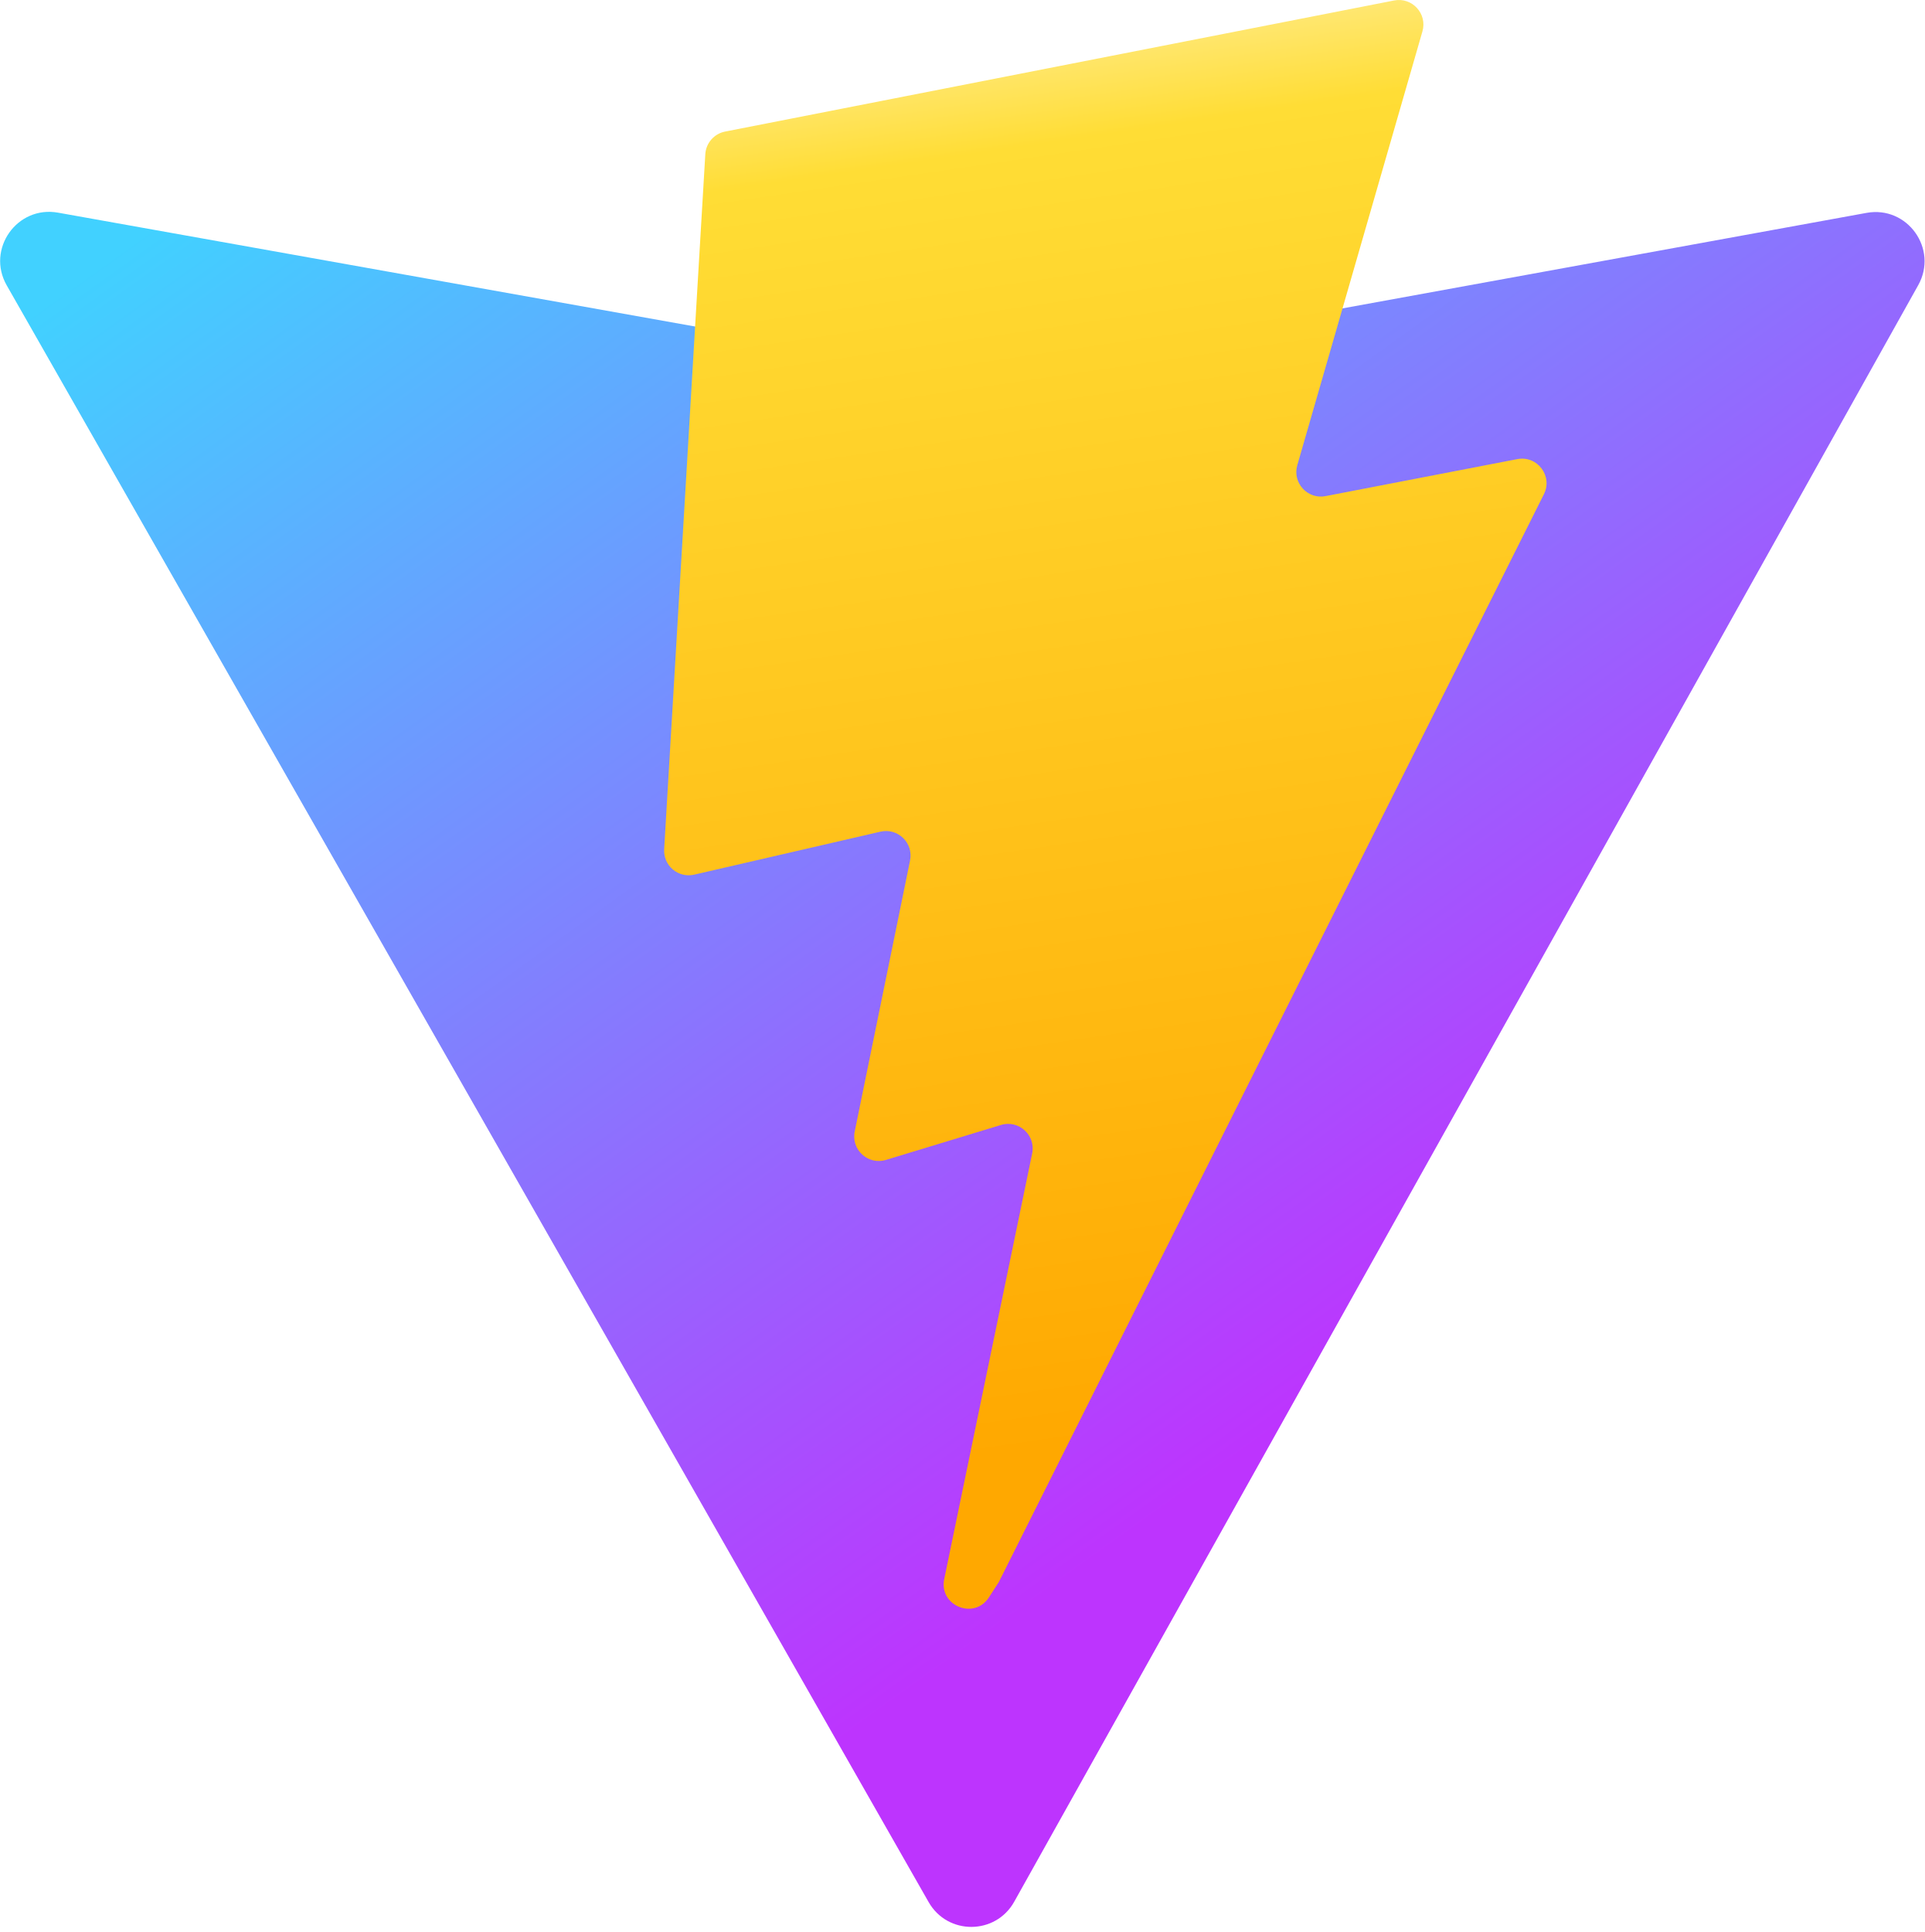
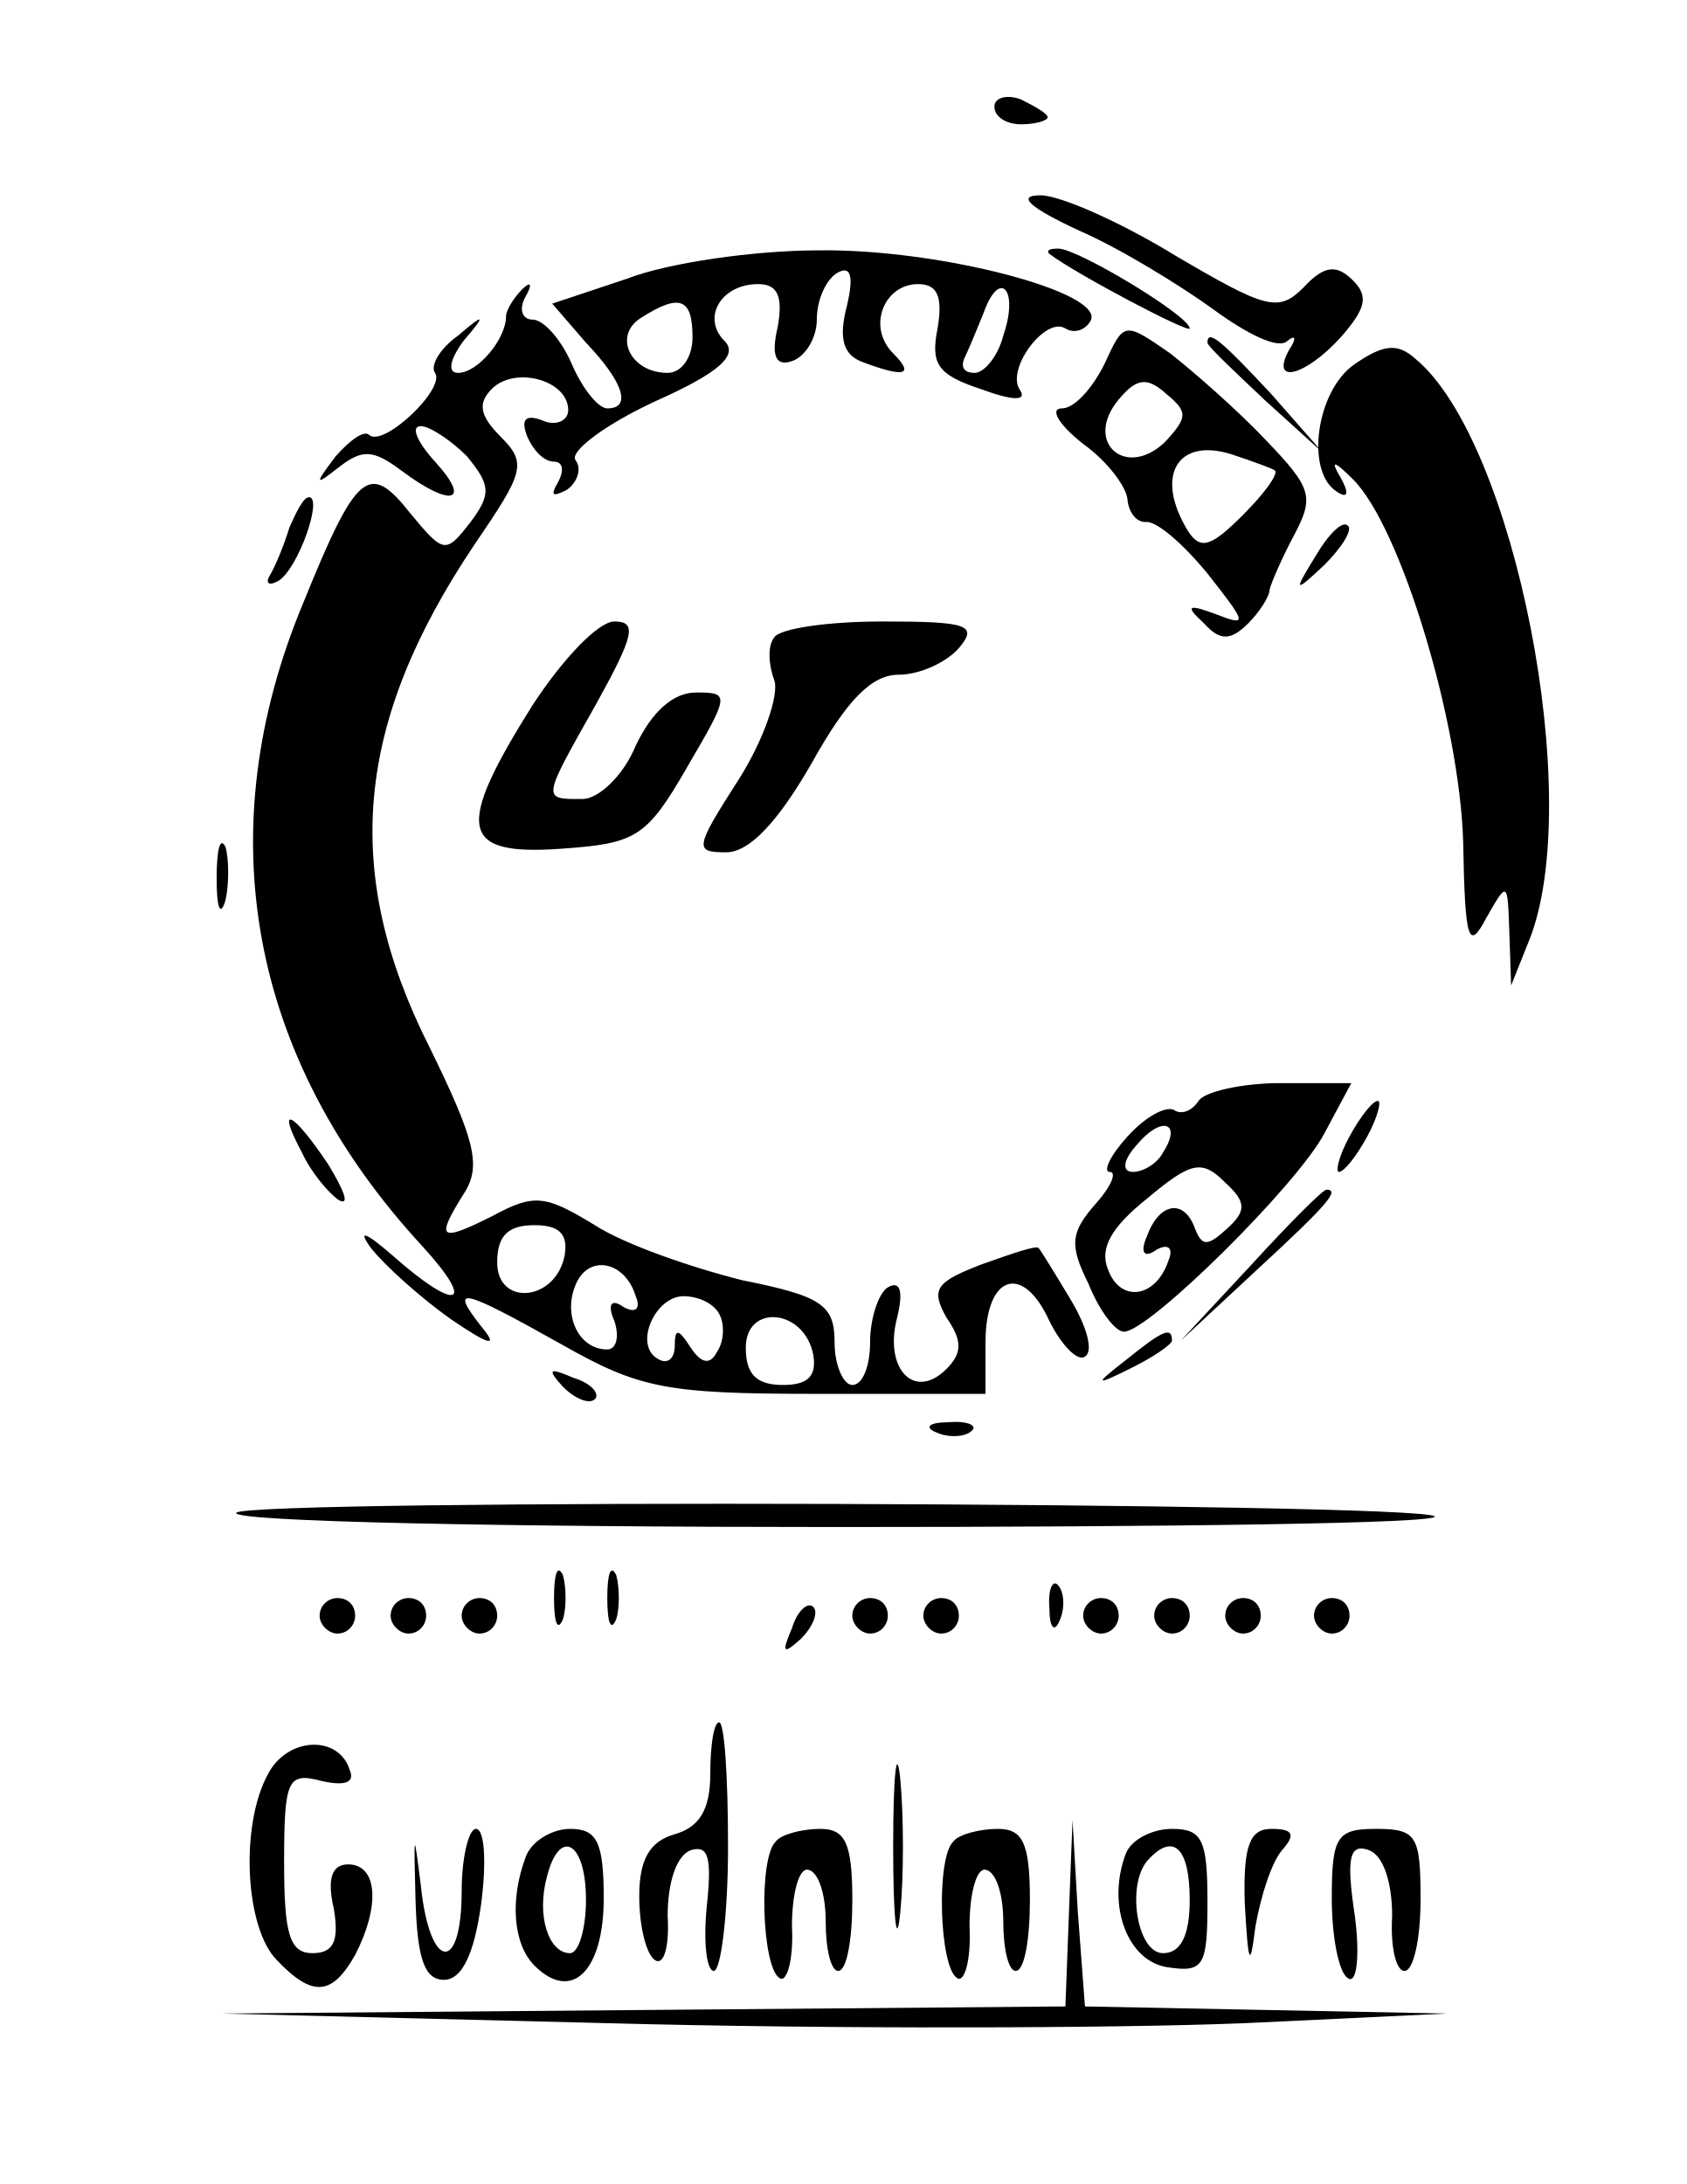
- <svg xmlns="http://www.w3.org/2000/svg" aria-hidden="true" role="img" class="iconify iconify--logos" width="31.88" height="32" preserveAspectRatio="xMidYMid meet" viewBox="0 0 256 257">
-   <defs>
-     <linearGradient id="IconifyId1813088fe1fbc01fb466" x1="-.828%" x2="57.636%" y1="7.652%" y2="78.411%">
-       <stop offset="0%" stop-color="#41D1FF" />
-       <stop offset="100%" stop-color="#BD34FE" />
-     </linearGradient>
-     <linearGradient id="IconifyId1813088fe1fbc01fb467" x1="43.376%" x2="50.316%" y1="2.242%" y2="89.03%">
-       <stop offset="0%" stop-color="#FFEA83" />
-       <stop offset="8.333%" stop-color="#FFDD35" />
-       <stop offset="100%" stop-color="#FFA800" />
-     </linearGradient>
-   </defs>
-   <path fill="url(#IconifyId1813088fe1fbc01fb466)" d="M255.153 37.938L134.897 252.976c-2.483 4.44-8.862 4.466-11.382.048L.875 37.958c-2.746-4.814 1.371-10.646 6.827-9.67l120.385 21.517a6.537 6.537 0 0 0 2.322-.004l117.867-21.483c5.438-.991 9.574 4.796 6.877 9.62Z" />
-   <path fill="url(#IconifyId1813088fe1fbc01fb467)" d="M185.432.063L96.44 17.501a3.268 3.268 0 0 0-2.634 3.014l-5.474 92.456a3.268 3.268 0 0 0 3.997 3.378l24.777-5.718c2.318-.535 4.413 1.507 3.936 3.838l-7.361 36.047c-.495 2.426 1.782 4.5 4.151 3.78l15.304-4.649c2.372-.72 4.652 1.36 4.15 3.788l-11.698 56.621c-.732 3.542 3.979 5.473 5.943 2.437l1.313-2.028l72.516-144.72c1.215-2.423-.88-5.186-3.54-4.672l-25.505 4.922c-2.396.462-4.435-1.77-3.759-4.114l16.646-57.705c.677-2.35-1.37-4.583-3.769-4.113Z" />
+ <svg xmlns="http://www.w3.org/2000/svg" version="1.0" width="95pt" height="123pt" viewBox="0 0 95 123" preserveAspectRatio="xMidYMid meet">
+   <g transform="translate(0,123) scale(0.1,-0.1)" fill="#000000" stroke="none">
+     <path d="M560 1170 c0 -6 7 -10 15 -10 8 0 15 2 15 4 0 2 -7 6 -15 10 -8 3 -15 1 -15 -4z" />
+     <path d="M608 1100 c23 -10 57 -31 75 -44 19 -14 37 -23 42 -18 5 4 5 1 1 -5 -11 -20 9 -15 29 7 14 16 16 23 7 32 -9 9 -16 9 -28 -4 -14 -14 -21 -12 -72 18 -31 19 -65 34 -76 34 -14 0 -6 -7 22 -20z" />
+     <path d="M353 1073 l-42 -14 19 -22 c21 -22 26 -37 12 -37 -5 0 -14 11 -20 25 -6 14 -16 25 -22 25 -6 0 -8 6 -4 13 4 7 3 9 -2 4 -5 -5 -9 -12 -9 -15 0 -13 -16 -32 -27 -32 -6 0 -5 7 3 18 13 15 12 16 -3 3 -10 -7 -16 -17 -13 -21 6 -9 -29 -42 -37 -35 -3 3 -11 -3 -19 -12 -12 -16 -12 -17 2 -6 13 10 19 10 35 -2 28 -21 40 -18 19 5 -10 11 -14 20 -8 20 5 0 17 -8 26 -17 13 -16 14 -21 2 -37 -14 -18 -15 -18 -34 5 -23 29 -30 24 -60 -50 -54 -129 -31 -257 67 -363 31 -34 19 -37 -17 -5 -15 13 -20 15 -12 4 8 -10 28 -28 45 -40 22 -15 27 -16 17 -4 -18 23 -12 22 45 -10 44 -25 59 -28 144 -28 l95 0 0 29 c0 38 21 45 36 12 7 -14 16 -23 20 -20 5 3 1 17 -8 32 -9 15 -17 28 -18 29 -1 2 -15 -3 -32 -9 -26 -10 -29 -14 -20 -30 9 -13 9 -20 0 -29 -18 -18 -35 0 -28 28 4 16 2 22 -5 18 -5 -3 -10 -17 -10 -31 0 -13 -4 -24 -10 -24 -5 0 -10 11 -10 24 0 21 -7 26 -52 35 -28 7 -66 20 -83 31 -28 17 -34 18 -58 5 -30 -15 -32 -13 -15 14 9 15 5 30 -20 81 -50 99 -42 183 25 283 28 41 30 46 15 61 -12 12 -13 19 -5 27 13 13 43 5 43 -12 0 -6 -7 -9 -14 -6 -10 4 -13 1 -9 -9 3 -7 9 -14 15 -14 5 0 6 -5 2 -12 -4 -7 -3 -8 5 -4 6 4 9 12 5 17 -3 5 17 20 45 33 36 16 47 26 39 34 -13 13 -2 32 19 32 11 0 14 -7 11 -24 -4 -17 -1 -23 9 -19 7 3 13 13 13 23 0 11 5 22 11 26 8 5 10 -1 6 -18 -5 -19 -2 -28 9 -32 24 -9 29 -7 17 5 -15 15 -5 39 14 39 11 0 14 -7 11 -25 -4 -20 0 -26 24 -34 19 -7 27 -7 22 0 -7 12 15 41 26 34 5 -3 11 -1 14 4 10 16 -85 41 -153 40 -36 0 -85 -7 -108 -16z m212 -32 c-3 -12 -11 -21 -16 -21 -6 0 -8 3 -6 8 2 4 7 16 11 26 9 25 20 13 11 -13z m-175 -1 c0 -11 -6 -20 -14 -20 -21 0 -31 21 -15 31 22 14 29 11 29 -11z m-72 -517 c-5 -26 -38 -29 -38 -4 0 15 6 21 21 21 14 0 19 -5 17 -17z m40 -23 c3 -7 0 -10 -7 -6 -7 5 -9 1 -5 -8 3 -9 1 -16 -4 -16 -16 0 -25 19 -18 36 7 18 28 14 34 -6z m47 -10 c3 -5 3 -15 -1 -21 -4 -8 -9 -7 -15 2 -7 11 -9 11 -9 1 0 -7 -4 -11 -10 -7 -13 8 -1 35 15 35 8 0 17 -4 20 -10z m53 -23 c2 -12 -3 -17 -17 -17 -15 0 -21 6 -21 21 0 25 33 22 38 -4z" />
+     <path d="M591 1087 c16 -12 79 -45 79 -42 0 7 -63 45 -74 45 -5 0 -7 -1 -5 -3z" />
+     <path d="M622 1025 c-7 -14 -17 -25 -24 -25 -7 0 -2 -9 12 -20 14 -10 25 -25 25 -32 1 -7 5 -12 10 -12 6 1 21 -12 35 -29 22 -28 23 -30 5 -23 -16 6 -18 5 -7 -5 9 -10 15 -10 25 0 6 6 12 15 12 19 1 4 7 18 14 31 11 21 10 26 -16 53 -15 16 -40 38 -54 49 -26 18 -26 18 -37 -6z m34 -44 c-22 -21 -46 0 -26 24 10 12 16 13 27 3 12 -10 12 -13 -1 -27z m62 -16 c2 -2 -6 -13 -18 -25 -18 -18 -24 -20 -31 -9 -19 31 -6 53 25 43 12 -4 23 -8 24 -9z" />
+     <path d="M680 1037 c0 -2 15 -16 33 -33 l32 -29 -29 33 c-28 30 -36 37 -36 29z" />
+     <path d="M763 1025 c-22 -15 -28 -61 -10 -72 6 -4 7 -1 2 8 -6 10 -4 10 7 -1 27 -27 60 -137 62 -204 1 -56 3 -62 13 -43 12 21 12 21 13 -8 l1 -30 10 25 c32 79 -8 282 -64 328 -10 9 -18 8 -34 -3z" />
+     <path d="M163 933 c-3 -10 -8 -22 -11 -27 -3 -5 0 -6 5 -3 11 7 25 47 17 47 -3 0 -7 -8 -11 -17z" />
+     <path d="M741 917 c-13 -21 -12 -21 5 -5 10 10 16 20 13 22 -3 3 -11 -5 -18 -17z" />
+     <path d="M300 833 c-44 -70 -41 -85 16 -81 42 3 48 6 71 46 24 41 24 42 5 42 -13 0 -25 -11 -34 -30 -7 -17 -21 -30 -30 -30 -23 0 -23 -1 8 54 21 38 23 46 10 46 -9 0 -29 -21 -46 -47z" />
+     <path d="M436 871 c-4 -5 -3 -16 0 -24 3 -8 -6 -34 -20 -56 -25 -39 -25 -41 -7 -41 13 0 29 17 48 50 20 36 34 50 49 50 12 0 27 7 34 15 11 13 5 15 -43 15 -31 0 -58 -4 -61 -9z" />
+     <path d="M122 735 c0 -16 2 -22 5 -12 2 9 2 23 0 30 -3 6 -5 -1 -5 -18z" />
+     <path d="M675 610 c-4 -6 -10 -8 -14 -5 -5 2 -16 -4 -26 -15 -10 -11 -14 -20 -10 -20 4 0 1 -8 -8 -18 -14 -16 -15 -23 -4 -45 6 -15 15 -27 20 -27 14 0 98 83 113 112 l15 28 -40 0 c-22 0 -43 -5 -46 -10z m-20 -29 c-3 -6 -11 -11 -17 -11 -6 0 -6 6 2 15 14 17 26 13 15 -4z m36 -43 c-11 -10 -14 -10 -18 0 -6 17 -20 15 -27 -4 -4 -9 -2 -13 5 -8 7 4 10 1 7 -6 -7 -21 -27 -24 -34 -5 -5 12 2 24 22 40 25 21 31 22 44 9 12 -11 12 -16 1 -26z" />
+     <path d="M760 590 c-6 -11 -8 -20 -6 -20 3 0 10 9 16 20 6 11 8 20 6 20 -3 0 -10 -9 -16 -20z" />
+     <path d="M170 581 c5 -11 15 -23 21 -27 6 -3 3 5 -6 20 -20 30 -30 35 -15 7z" />
+     <path d="M705 518 l-40 -43 43 40 c39 36 47 45 39 45 -2 0 -21 -19 -42 -42z" />
+     <path d="M634 464 c-18 -14 -18 -15 4 -4 12 6 22 13 22 15 0 8 -5 6 -26 -11z" />
+     <path d="M317 449 c7 -7 15 -10 18 -7 3 3 -2 9 -12 12 -14 6 -15 5 -6 -5z" />
+     <path d="M528 423 c7 -3 16 -2 19 1 4 3 -2 6 -13 5 -11 0 -14 -3 -6 -6z" />
+     <path d="M133 378 c-2 -5 150 -8 338 -8 188 0 340 2 337 6 -9 8 -669 10 -675 2z" />
+     <path d="M312 330 c0 -14 2 -19 5 -12 2 6 2 18 0 25 -3 6 -5 1 -5 -13z" />
+     <path d="M342 330 c0 -14 2 -19 5 -12 2 6 2 18 0 25 -3 6 -5 1 -5 -13z" />
+     <path d="M591 324 c0 -11 3 -14 6 -6 3 7 2 16 -1 19 -3 4 -6 -2 -5 -13z" />
+     <path d="M180 320 c0 -5 5 -10 10 -10 6 0 10 5 10 10 0 6 -4 10 -10 10 -5 0 -10 -4 -10 -10z" />
+     <path d="M220 320 c0 -5 5 -10 10 -10 6 0 10 5 10 10 0 6 -4 10 -10 10 -5 0 -10 -4 -10 -10z" />
+     <path d="M260 320 c0 -5 5 -10 10 -10 6 0 10 5 10 10 0 6 -4 10 -10 10 -5 0 -10 -4 -10 -10z" />
+     <path d="M446 313 c-6 -14 -5 -15 5 -6 7 7 10 15 7 18 -3 3 -9 -2 -12 -12z" />
+     <path d="M480 320 c0 -5 5 -10 10 -10 6 0 10 5 10 10 0 6 -4 10 -10 10 -5 0 -10 -4 -10 -10z" />
+     <path d="M520 320 c0 -5 5 -10 10 -10 6 0 10 5 10 10 0 6 -4 10 -10 10 -5 0 -10 -4 -10 -10z" />
+     <path d="M610 320 c0 -5 5 -10 10 -10 6 0 10 5 10 10 0 6 -4 10 -10 10 -5 0 -10 -4 -10 -10z" />
+     <path d="M650 320 c0 -5 5 -10 10 -10 6 0 10 5 10 10 0 6 -4 10 -10 10 -5 0 -10 -4 -10 -10z" />
+     <path d="M690 320 c0 -5 5 -10 10 -10 6 0 10 5 10 10 0 6 -4 10 -10 10 -5 0 -10 -4 -10 -10z" />
+     <path d="M740 320 c0 -5 5 -10 10 -10 6 0 10 5 10 10 0 6 -4 10 -10 10 -5 0 -10 -4 -10 -10z" />
+     <path d="M400 231 c0 -20 -6 -30 -20 -34 -14 -4 -20 -14 -20 -35 0 -17 4 -33 9 -36 5 -3 8 8 7 25 0 19 5 34 13 37 10 3 12 -4 9 -32 -2 -20 0 -36 4 -36 4 0 8 32 8 70 0 39 -2 70 -5 70 -3 0 -5 -13 -5 -29z" />
+     <path d="M503 190 c0 -41 2 -58 4 -37 2 20 2 54 0 75 -2 20 -4 3 -4 -38z" />
+     <path d="M151 231 c-16 -29 -13 -87 5 -105 20 -21 31 -20 44 3 14 27 13 51 -4 51 -9 0 -12 -8 -8 -25 3 -18 0 -25 -12 -25 -13 0 -16 11 -16 51 0 47 2 51 21 46 13 -3 19 -1 16 6 -6 20 -35 19 -46 -2z" />
+     <path d="M234 160 c1 -33 5 -45 16 -45 10 0 17 14 21 43 3 23 2 42 -3 42 -4 0 -8 -16 -8 -35 0 -47 -18 -45 -23 3 -4 32 -4 31 -3 -8z" />
+     <path d="M296 184 c-9 -24 -7 -49 5 -61 21 -21 39 -3 39 38 0 32 -4 39 -19 39 -10 0 -22 -7 -25 -16z m34 -24 c0 -16 -4 -30 -9 -30 -12 0 -19 21 -13 43 7 28 22 20 22 -13z" />
+     <path d="M437 193 c-10 -9 -8 -71 2 -77 4 -3 8 10 7 29 0 19 4 33 9 32 6 -1 10 -14 10 -29 0 -16 3 -28 7 -28 5 0 8 18 8 40 0 32 -4 40 -18 40 -10 0 -22 -3 -25 -7z" />
+     <path d="M537 193 c-10 -9 -8 -71 2 -77 4 -3 8 10 7 29 0 19 4 33 9 32 6 -1 10 -14 10 -29 0 -16 3 -28 7 -28 5 0 8 18 8 40 0 32 -4 40 -18 40 -10 0 -22 -3 -25 -7z" />
+     <path d="M602 153 l-2 -53 -237 -2 -238 -2 240 -6 c132 -3 287 -2 345 1 l105 5 -102 2 -102 2 -4 53 -3 52 -2 -52z" />
+     <path d="M634 186 c-11 -29 1 -61 24 -64 20 -3 22 1 22 37 0 35 -3 41 -20 41 -11 0 -23 -6 -26 -14z m36 -26 c0 -20 -5 -30 -15 -30 -15 0 -21 40 -8 53 14 15 23 6 23 -23z" />
+     <path d="M701 158 c2 -35 3 -37 6 -13 3 17 9 36 15 43 8 9 6 12 -6 12 -12 0 -16 -9 -15 -42z" />
+     <path d="M750 161 c0 -22 4 -42 9 -45 5 -4 7 12 4 35 -5 33 -3 41 8 37 8 -3 13 -18 13 -37 -1 -17 2 -31 7 -31 5 0 9 18 9 40 0 36 -2 40 -25 40 -22 0 -25 -4 -25 -39z" />
+   </g>
</svg>
